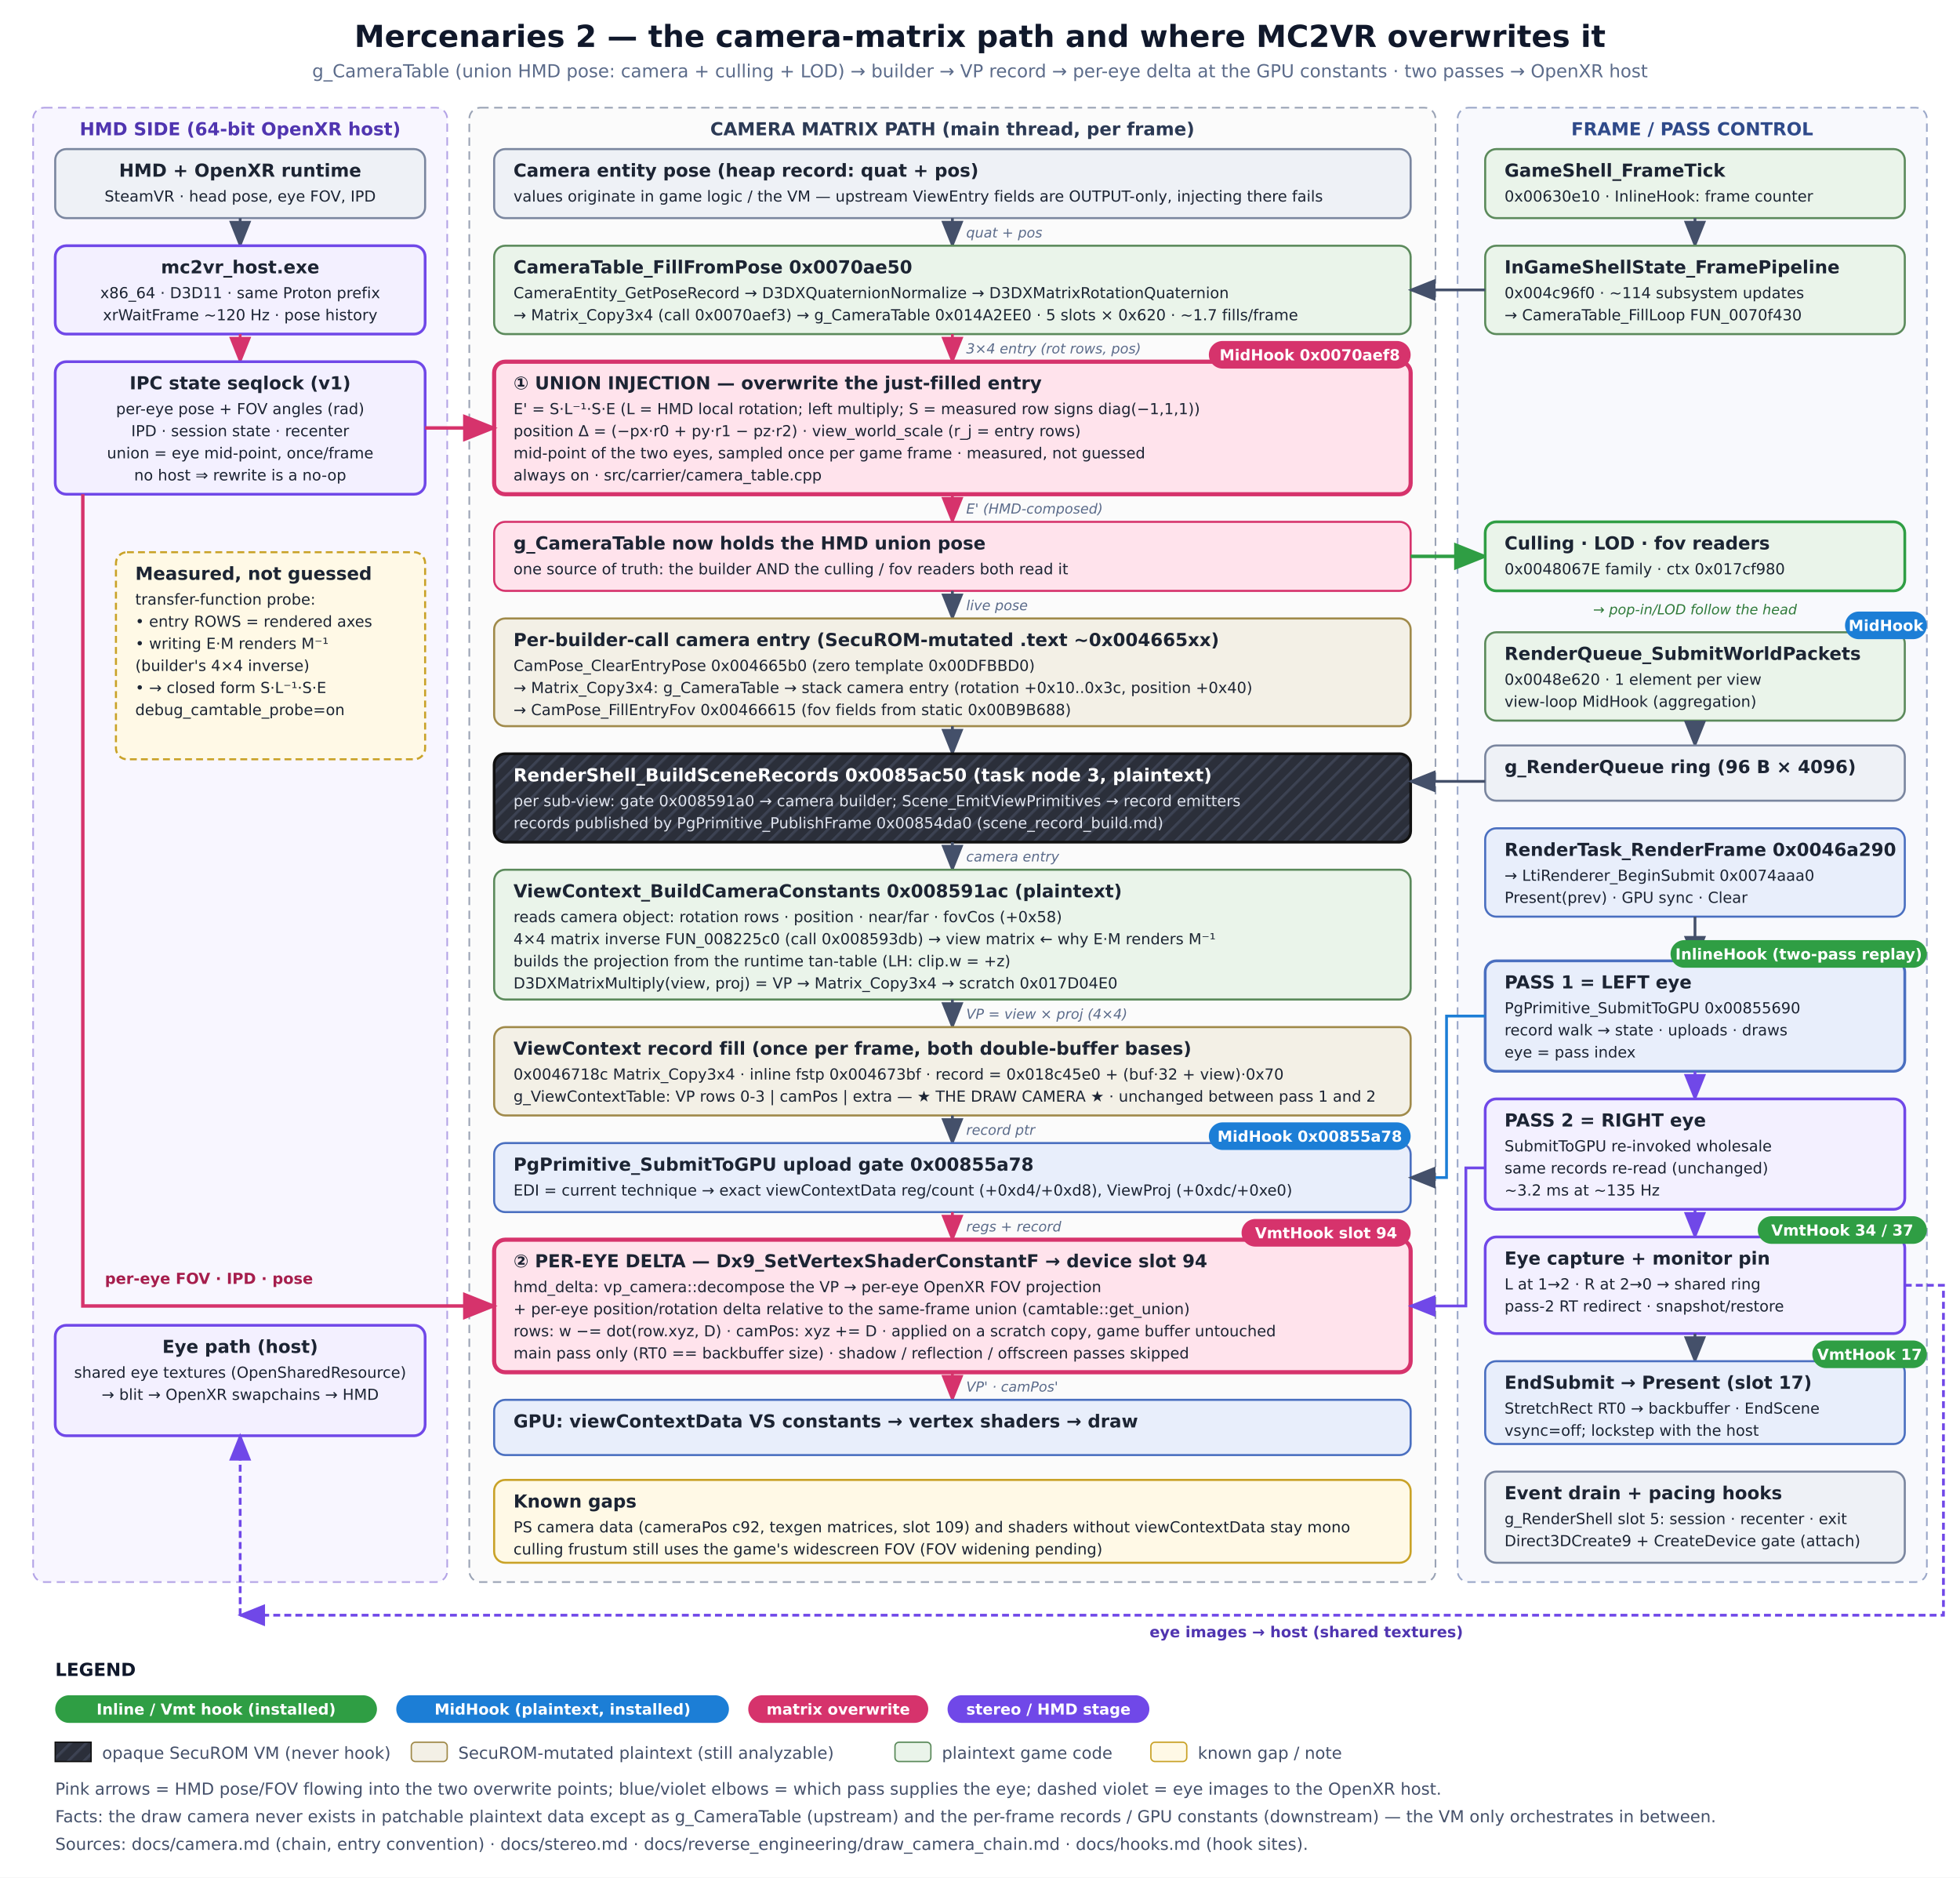
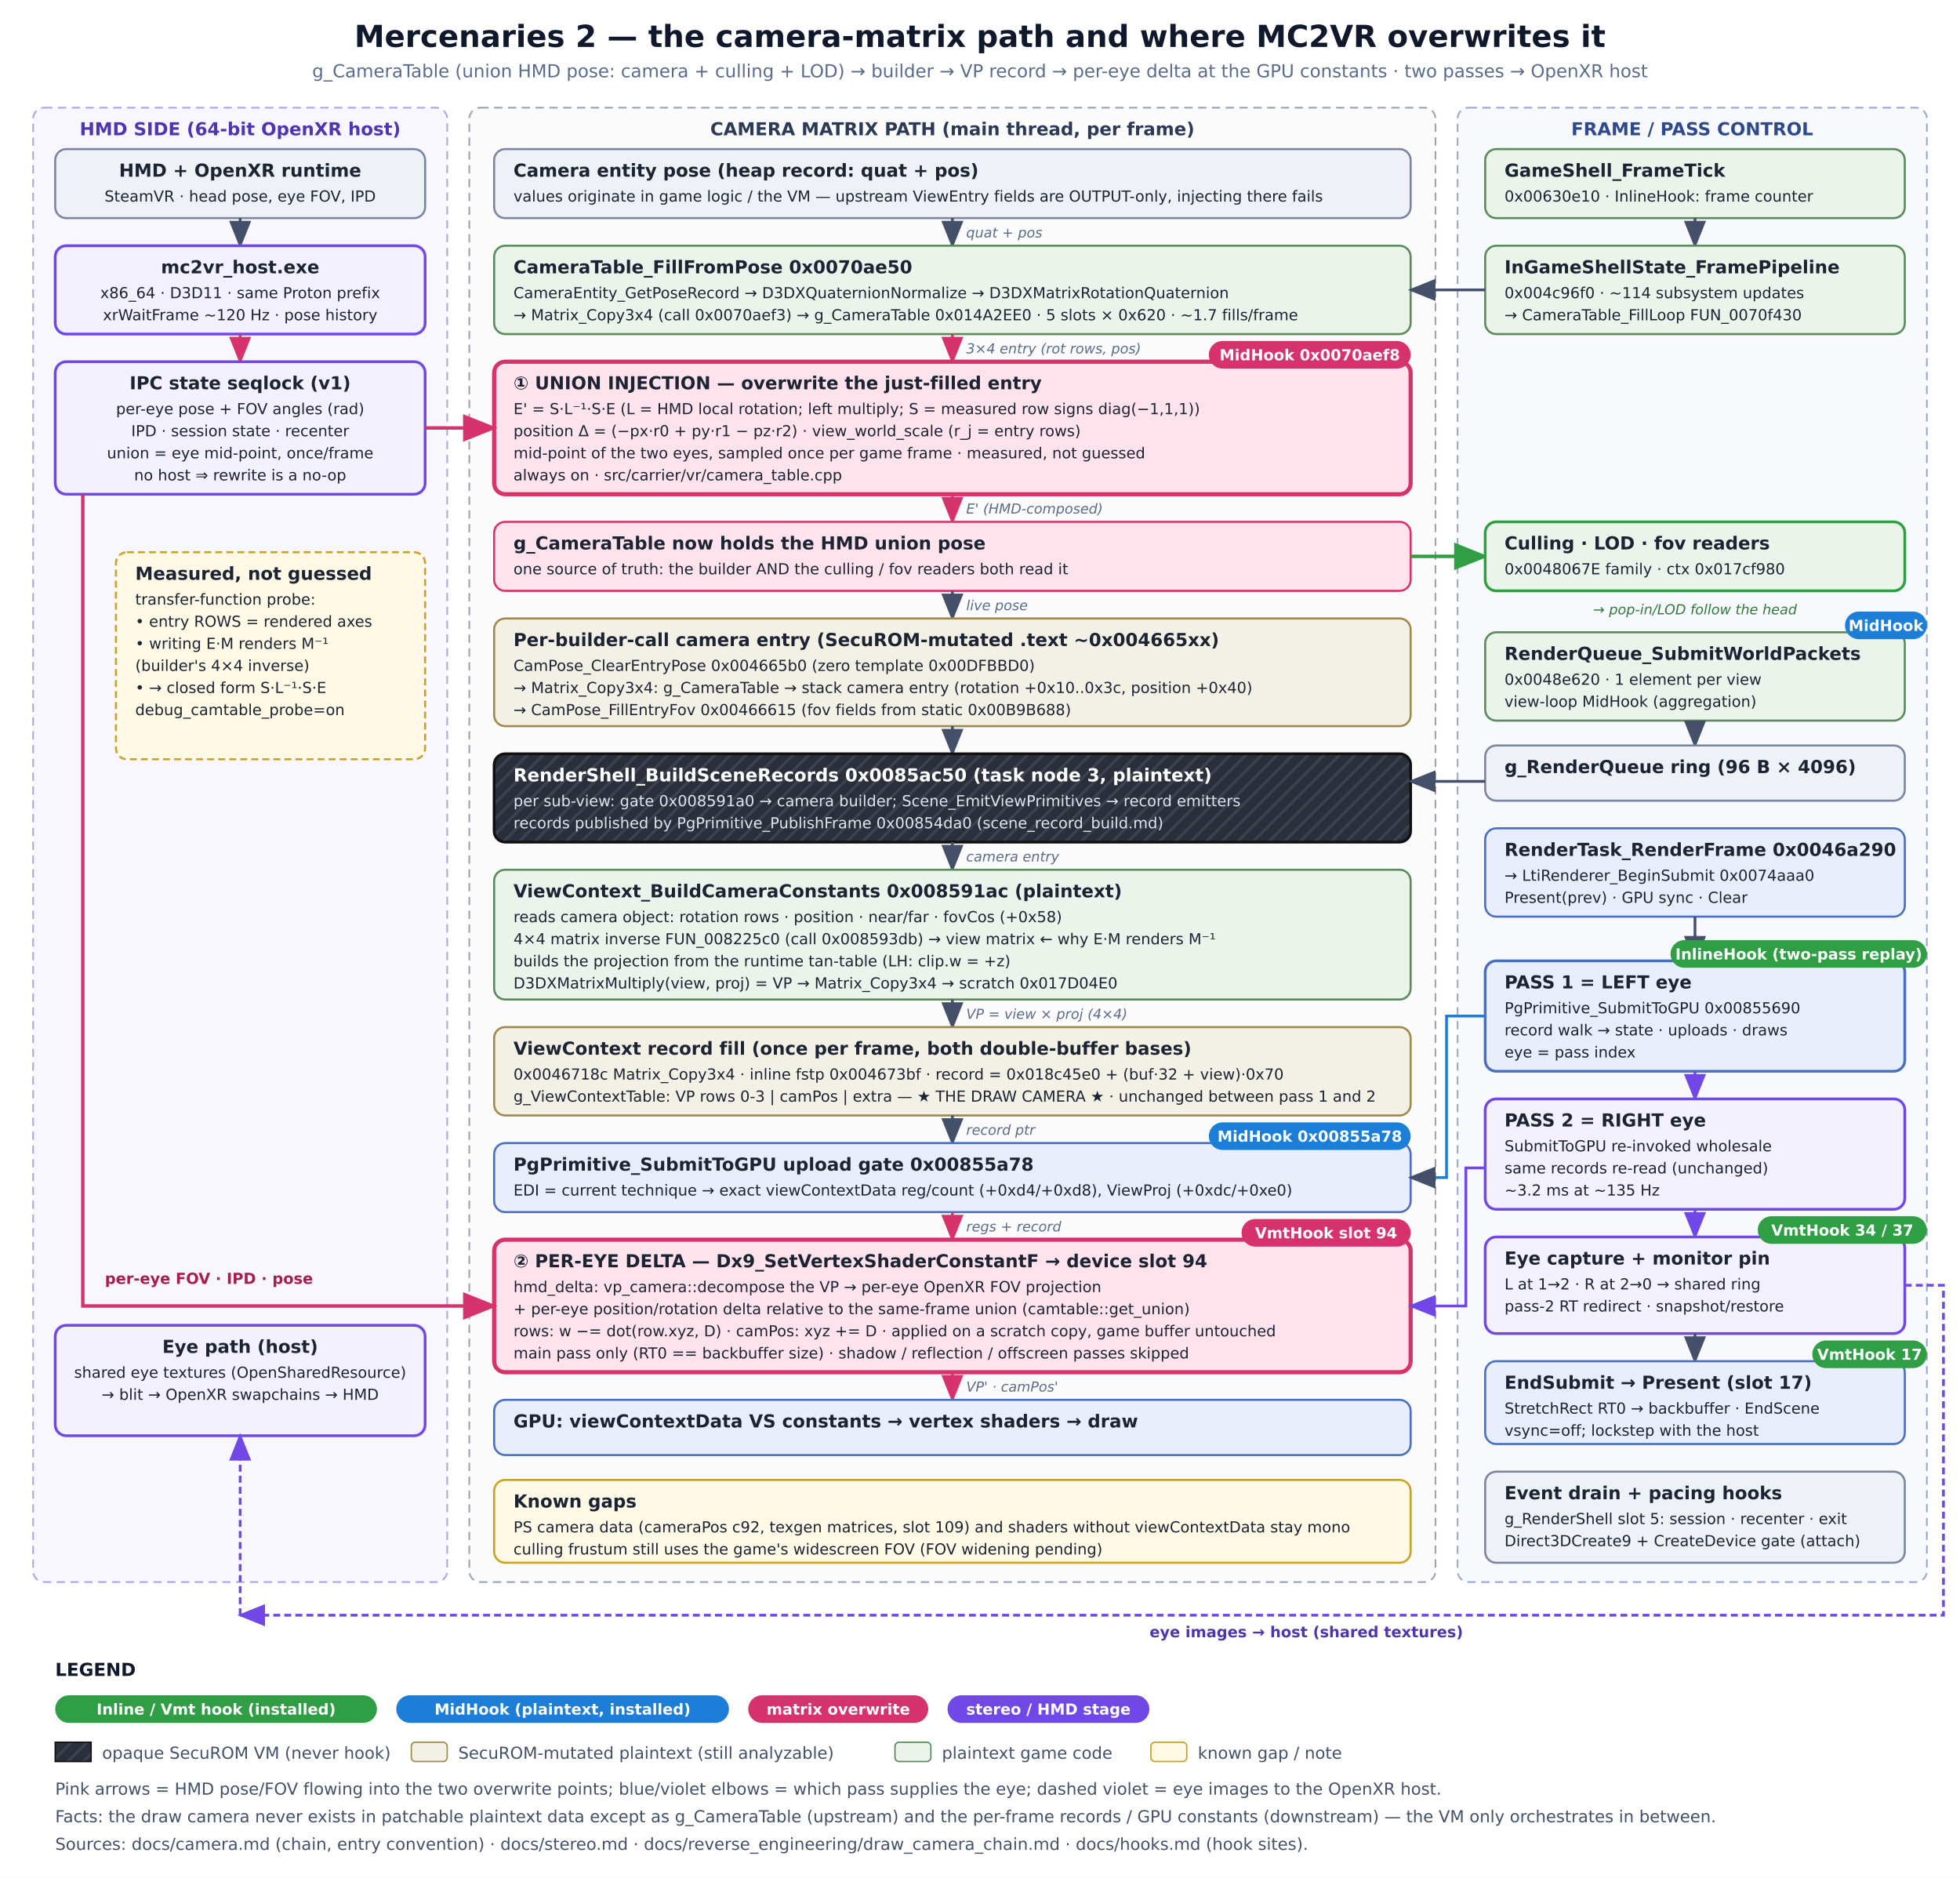
<svg xmlns="http://www.w3.org/2000/svg" width="1420" height="1360" viewBox="0 0 1420 1360" font-family="DejaVu Sans, Verdana, sans-serif">
  <defs>
    <marker id="a" markerWidth="10" markerHeight="8" refX="9" refY="4" orient="auto">
      <path d="M0,0 L10,4 L0,8 z" fill="#44506a" />
    </marker>
    <marker id="r" markerWidth="10" markerHeight="8" refX="9" refY="4" orient="auto">
      <path d="M0,0 L10,4 L0,8 z" fill="#d6336c" />
    </marker>
    <marker id="g" markerWidth="10" markerHeight="8" refX="9" refY="4" orient="auto">
      <path d="M0,0 L10,4 L0,8 z" fill="#2f9e44" />
    </marker>
    <marker id="v" markerWidth="10" markerHeight="8" refX="9" refY="4" orient="auto">
      <path d="M0,0 L10,4 L0,8 z" fill="#7048e8" />
    </marker>
    <pattern id="hatch" width="8" height="8" patternUnits="userSpaceOnUse" patternTransform="rotate(45)">
      <rect width="8" height="8" fill="#2b2f3a" />
      <line x1="0" y1="0" x2="0" y2="8" stroke="#3c4252" stroke-width="4" />
    </pattern>
  </defs>
  <rect width="1420" height="1360" fill="#ffffff" />
  <text x="710" y="34" text-anchor="middle" font-size="22" font-weight="bold" fill="#10182b">Mercenaries 2 — the camera-matrix path and where MC2VR overwrites it</text>
  <text x="710" y="56" text-anchor="middle" font-size="13" font-weight="normal" fill="#5b6b8a">g_CameraTable (union HMD pose: camera + culling + LOD) → builder → VP record → per-eye delta at the GPU constants · two passes → OpenXR host</text>
  <rect x="24" y="78" width="300" height="1068" rx="8" fill="#f8f6ff" stroke="#b3a3e6" stroke-width="1.2" stroke-dasharray="6 4" />
  <text x="174.0" y="98" text-anchor="middle" font-size="13" font-weight="bold" fill="#5035b0">HMD SIDE  (64-bit OpenXR host)</text>
  <rect x="340" y="78" width="700" height="1068" rx="8" fill="#fbfbfb" stroke="#9aa3b5" stroke-width="1.2" stroke-dasharray="6 4" />
  <text x="690.0" y="98" text-anchor="middle" font-size="13" font-weight="bold" fill="#2c3a55">CAMERA MATRIX PATH  (main thread, per frame)</text>
  <rect x="1056" y="78" width="340" height="1068" rx="8" fill="#f8f9fd" stroke="#9ba8c9" stroke-width="1.2" stroke-dasharray="6 4" />
  <text x="1226.0" y="98" text-anchor="middle" font-size="13" font-weight="bold" fill="#2f4a8a">FRAME / PASS CONTROL</text>
  <rect x="358" y="108" width="664" height="50" rx="8" fill="#eef1f6" stroke="#7a869f" stroke-width="1.5" />
  <text x="372" y="128" text-anchor="start" font-size="13" font-weight="bold" fill="#1c2433">Camera entity pose  (heap record: quat + pos)</text>
  <text x="372" y="146" text-anchor="start" font-size="11" font-weight="normal" fill="#1c2433">values originate in game logic / the VM — upstream ViewEntry fields are OUTPUT-only, injecting there fails</text>
  <polyline points="690.0,158 690.0,178" fill="none" stroke="#44506a" stroke-width="2" marker-end="url(#a)" />
  <text x="700.0" y="172" text-anchor="start" font-size="10" font-weight="normal" fill="#5b6b8a" font-style="italic">quat + pos</text>
  <rect x="358" y="178" width="664" height="64" rx="8" fill="#eaf4ea" stroke="#5b8a5b" stroke-width="1.5" />
  <text x="372" y="198" text-anchor="start" font-size="13" font-weight="bold" fill="#1c2433">CameraTable_FillFromPose   0x0070ae50</text>
  <text x="372" y="216" text-anchor="start" font-size="11" font-weight="normal" fill="#1c2433">CameraEntity_GetPoseRecord → D3DXQuaternionNormalize → D3DXMatrixRotationQuaternion</text>
  <text x="372" y="232" text-anchor="start" font-size="11" font-weight="normal" fill="#1c2433">→ Matrix_Copy3x4 (call 0x0070aef3) → g_CameraTable 0x014A2EE0 · 5 slots × 0x620 · ~1.7 fills/frame</text>
  <polyline points="690.0,242 690.0,262" fill="none" stroke="#d6336c" stroke-width="2" marker-end="url(#r)" />
  <text x="700.0" y="256" text-anchor="start" font-size="10" font-weight="normal" fill="#5b6b8a" font-style="italic">3×4 entry (rot rows, pos)</text>
  <rect x="358" y="262" width="664" height="96" rx="8" fill="#ffe3ec" stroke="#d6336c" stroke-width="3" />
  <text x="372" y="282" text-anchor="start" font-size="13" font-weight="bold" fill="#1c2433">① UNION INJECTION — overwrite the just-filled entry</text>
  <text x="372" y="300" text-anchor="start" font-size="11" font-weight="normal" fill="#1c2433">E' = S·L⁻¹·S·E   (L = HMD local rotation; left multiply; S = measured row signs diag(−1,1,1))</text>
  <text x="372" y="316" text-anchor="start" font-size="11" font-weight="normal" fill="#1c2433">position Δ = (−px·r0 + py·r1 − pz·r2) · view_world_scale   (r_j = entry rows)</text>
  <text x="372" y="332" text-anchor="start" font-size="11" font-weight="normal" fill="#1c2433">mid-point of the two eyes, sampled once per game frame · measured, not guessed</text>
-   <text x="372" y="348" text-anchor="start" font-size="11" font-weight="normal" fill="#1c2433">always on · src/carrier/camera_table.cpp</text>
+   <text x="372" y="348" text-anchor="start" font-size="11" font-weight="normal" fill="#1c2433">always on · src/carrier/vr/camera_table.cpp</text>
  <rect x="875.8" y="247" width="146.2" height="20" rx="10" fill="#d6336c" />
  <text x="948.9" y="261" text-anchor="middle" font-size="11" font-weight="bold" fill="#fff">MidHook 0x0070aef8</text>
  <polyline points="690.0,358 690.0,378" fill="none" stroke="#d6336c" stroke-width="2" marker-end="url(#r)" />
  <text x="700.0" y="372" text-anchor="start" font-size="10" font-weight="normal" fill="#5b6b8a" font-style="italic">E' (HMD-composed)</text>
  <rect x="358" y="378" width="664" height="50" rx="8" fill="#ffe3ec" stroke="#d6336c" stroke-width="1.5" />
  <text x="372" y="398" text-anchor="start" font-size="13" font-weight="bold" fill="#1c2433">g_CameraTable now holds the HMD union pose</text>
  <text x="372" y="416" text-anchor="start" font-size="11" font-weight="normal" fill="#1c2433">one source of truth: the builder AND the culling / fov readers both read it</text>
  <polyline points="1022,403 1076,403" fill="none" stroke="#2f9e44" stroke-width="2.5" marker-end="url(#g)" />
  <polyline points="690.0,428 690.0,448" fill="none" stroke="#44506a" stroke-width="2" marker-end="url(#a)" />
  <text x="700.0" y="442" text-anchor="start" font-size="10" font-weight="normal" fill="#5b6b8a" font-style="italic">live pose</text>
  <rect x="358" y="448" width="664" height="78" rx="8" fill="#f3f0e6" stroke="#a08a4a" stroke-width="1.5" />
  <text x="372" y="468" text-anchor="start" font-size="13" font-weight="bold" fill="#1c2433">Per-builder-call camera entry   (SecuROM-mutated .text ~0x004665xx)</text>
  <text x="372" y="486" text-anchor="start" font-size="11" font-weight="normal" fill="#1c2433">CamPose_ClearEntryPose 0x004665b0 (zero template 0x00DFBBD0)</text>
  <text x="372" y="502" text-anchor="start" font-size="11" font-weight="normal" fill="#1c2433">→ Matrix_Copy3x4: g_CameraTable → stack camera entry (rotation +0x10..0x3c, position +0x40)</text>
  <text x="372" y="518" text-anchor="start" font-size="11" font-weight="normal" fill="#1c2433">→ CamPose_FillEntryFov 0x00466615 (fov fields from static 0x00B9B688)</text>
  <polyline points="690.0,526 690.0,546" fill="none" stroke="#44506a" stroke-width="2" marker-end="url(#a)" />
  <rect x="358" y="546" width="664" height="64" rx="8" fill="url(#hatch)" stroke="#111" stroke-width="2" />
  <text x="372" y="566" text-anchor="start" font-size="13" font-weight="bold" fill="#fff">RenderShell_BuildSceneRecords 0x0085ac50  (task node 3, plaintext)</text>
  <text x="372" y="584" text-anchor="start" font-size="11" font-weight="normal" fill="#e0e4ee">per sub-view: gate 0x008591a0 → camera builder; Scene_EmitViewPrimitives → record emitters</text>
  <text x="372" y="600" text-anchor="start" font-size="11" font-weight="normal" fill="#e0e4ee">records published by PgPrimitive_PublishFrame 0x00854da0 (scene_record_build.md)</text>
  <polyline points="690.0,610 690.0,630" fill="none" stroke="#44506a" stroke-width="2" marker-end="url(#a)" />
  <text x="700.0" y="624" text-anchor="start" font-size="10" font-weight="normal" fill="#5b6b8a" font-style="italic">camera entry</text>
  <rect x="358" y="630" width="664" height="94" rx="8" fill="#eaf4ea" stroke="#5b8a5b" stroke-width="1.5" />
  <text x="372" y="650" text-anchor="start" font-size="13" font-weight="bold" fill="#1c2433">ViewContext_BuildCameraConstants   0x008591ac   (plaintext)</text>
  <text x="372" y="668" text-anchor="start" font-size="11" font-weight="normal" fill="#1c2433">reads camera object: rotation rows · position · near/far · fovCos (+0x58)</text>
  <text x="372" y="684" text-anchor="start" font-size="11" font-weight="normal" fill="#1c2433">4×4 matrix inverse FUN_008225c0 (call 0x008593db) → view matrix  ← why E·M renders M⁻¹</text>
  <text x="372" y="700" text-anchor="start" font-size="11" font-weight="normal" fill="#1c2433">builds the projection from the runtime tan-table (LH: clip.w = +z)</text>
  <text x="372" y="716" text-anchor="start" font-size="11" font-weight="normal" fill="#1c2433">D3DXMatrixMultiply(view, proj) = VP → Matrix_Copy3x4 → scratch 0x017D04E0</text>
  <polyline points="690.0,724 690.0,744" fill="none" stroke="#44506a" stroke-width="2" marker-end="url(#a)" />
  <text x="700.0" y="738" text-anchor="start" font-size="10" font-weight="normal" fill="#5b6b8a" font-style="italic">VP = view × proj (4×4)</text>
  <rect x="358" y="744" width="664" height="64" rx="8" fill="#f3f0e6" stroke="#a08a4a" stroke-width="1.5" />
  <text x="372" y="764" text-anchor="start" font-size="13" font-weight="bold" fill="#1c2433">ViewContext record fill   (once per frame, both double-buffer bases)</text>
  <text x="372" y="782" text-anchor="start" font-size="11" font-weight="normal" fill="#1c2433">0x0046718c Matrix_Copy3x4 · inline fstp 0x004673bf · record = 0x018c45e0 + (buf·32 + view)·0x70</text>
  <text x="372" y="798" text-anchor="start" font-size="11" font-weight="normal" fill="#1c2433">g_ViewContextTable: VP rows 0-3 | camPos | extra — ★ THE DRAW CAMERA ★ · unchanged between pass 1 and 2</text>
  <polyline points="690.0,808 690.0,828" fill="none" stroke="#44506a" stroke-width="2" marker-end="url(#a)" />
  <text x="700.0" y="822" text-anchor="start" font-size="10" font-weight="normal" fill="#5b6b8a" font-style="italic">record ptr</text>
  <rect x="358" y="828" width="664" height="50" rx="8" fill="#e8eefb" stroke="#4a6fc0" stroke-width="1.5" />
  <text x="372" y="848" text-anchor="start" font-size="13" font-weight="bold" fill="#1c2433">PgPrimitive_SubmitToGPU upload gate   0x00855a78</text>
  <text x="372" y="866" text-anchor="start" font-size="11" font-weight="normal" fill="#1c2433">EDI = current technique → exact viewContextData reg/count (+0xd4/+0xd8), ViewProj (+0xdc/+0xe0)</text>
  <rect x="875.8" y="813" width="146.2" height="20" rx="10" fill="#1c7ed6" />
  <text x="948.9" y="827" text-anchor="middle" font-size="11" font-weight="bold" fill="#fff">MidHook 0x00855a78</text>
  <polyline points="690.0,878 690.0,898" fill="none" stroke="#d6336c" stroke-width="2" marker-end="url(#r)" />
  <text x="700.0" y="892" text-anchor="start" font-size="10" font-weight="normal" fill="#5b6b8a" font-style="italic">regs + record</text>
  <rect x="358" y="898" width="664" height="96" rx="8" fill="#ffe3ec" stroke="#d6336c" stroke-width="3" />
  <text x="372" y="918" text-anchor="start" font-size="13" font-weight="bold" fill="#1c2433">② PER-EYE DELTA — Dx9_SetVertexShaderConstantF → device slot 94</text>
  <text x="372" y="936" text-anchor="start" font-size="11" font-weight="normal" fill="#1c2433">hmd_delta: vp_camera::decompose the VP → per-eye OpenXR FOV projection</text>
  <text x="372" y="952" text-anchor="start" font-size="11" font-weight="normal" fill="#1c2433">+ per-eye position/rotation delta relative to the same-frame union (camtable::get_union)</text>
  <text x="372" y="968" text-anchor="start" font-size="11" font-weight="normal" fill="#1c2433">rows: w −= dot(row.xyz, D) · camPos: xyz += D · applied on a scratch copy, game buffer untouched</text>
  <text x="372" y="984" text-anchor="start" font-size="11" font-weight="normal" fill="#1c2433">main pass only (RT0 == backbuffer size) · shadow / reflection / offscreen passes skipped</text>
  <rect x="899.5" y="883" width="122.5" height="20" rx="10" fill="#d6336c" />
  <text x="960.75" y="897" text-anchor="middle" font-size="11" font-weight="bold" fill="#fff">VmtHook slot 94</text>
  <polyline points="690.0,994 690.0,1014" fill="none" stroke="#d6336c" stroke-width="2" marker-end="url(#r)" />
  <text x="700.0" y="1008" text-anchor="start" font-size="10" font-weight="normal" fill="#5b6b8a" font-style="italic">VP' · camPos'</text>
  <rect x="358" y="1014" width="664" height="40" rx="8" fill="#e8eefb" stroke="#4a6fc0" stroke-width="1.5" />
  <text x="372" y="1034" text-anchor="start" font-size="13" font-weight="bold" fill="#1c2433">GPU: viewContextData VS constants → vertex shaders → draw</text>
  <rect x="358" y="1072" width="664" height="60" rx="8" fill="#fff9e6" stroke="#c9a227" stroke-width="1.5" />
  <text x="372" y="1092" text-anchor="start" font-size="13" font-weight="bold" fill="#1c2433">Known gaps</text>
  <text x="372" y="1110" text-anchor="start" font-size="11" font-weight="normal" fill="#1c2433">PS camera data (cameraPos c92, texgen matrices, slot 109) and shaders without viewContextData stay mono</text>
  <text x="372" y="1126" text-anchor="start" font-size="11" font-weight="normal" fill="#1c2433">culling frustum still uses the game's widescreen FOV (FOV widening pending)</text>
  <rect x="40" y="108" width="268" height="50" rx="8" fill="#eef1f6" stroke="#7a869f" stroke-width="1.5" />
  <text x="174.0" y="128" text-anchor="middle" font-size="13" font-weight="bold" fill="#1c2433">HMD + OpenXR runtime</text>
  <text x="174.0" y="146" text-anchor="middle" font-size="11" font-weight="normal" fill="#1c2433">SteamVR · head pose, eye FOV, IPD</text>
  <polyline points="174.0,158 174.0,178" fill="none" stroke="#44506a" stroke-width="2" marker-end="url(#a)" />
  <rect x="40" y="178" width="268" height="64" rx="8" fill="#f3f0ff" stroke="#7048e8" stroke-width="2" />
  <text x="174.0" y="198" text-anchor="middle" font-size="13" font-weight="bold" fill="#1c2433">mc2vr_host.exe</text>
  <text x="174.0" y="216" text-anchor="middle" font-size="11" font-weight="normal" fill="#1c2433">x86_64 · D3D11 · same Proton prefix</text>
  <text x="174.0" y="232" text-anchor="middle" font-size="11" font-weight="normal" fill="#1c2433">xrWaitFrame ~120 Hz · pose history</text>
  <polyline points="174.0,242 174.0,262" fill="none" stroke="#d6336c" stroke-width="2" marker-end="url(#r)" />
  <rect x="40" y="262" width="268" height="96" rx="8" fill="#f3f0ff" stroke="#7048e8" stroke-width="2" />
  <text x="174.0" y="282" text-anchor="middle" font-size="13" font-weight="bold" fill="#1c2433">IPC state seqlock (v1)</text>
  <text x="174.0" y="300" text-anchor="middle" font-size="11" font-weight="normal" fill="#1c2433">per-eye pose + FOV angles (rad)</text>
  <text x="174.0" y="316" text-anchor="middle" font-size="11" font-weight="normal" fill="#1c2433">IPD · session state · recenter</text>
  <text x="174.0" y="332" text-anchor="middle" font-size="11" font-weight="normal" fill="#1c2433">union = eye mid-point, once/frame</text>
  <text x="174.0" y="348" text-anchor="middle" font-size="11" font-weight="normal" fill="#1c2433">no host ⇒ rewrite is a no-op</text>
  <polyline points="308,310 358,310" fill="none" stroke="#d6336c" stroke-width="2.5" marker-end="url(#r)" />
  <polyline points="60,358 60,946 358,946" fill="none" stroke="#d6336c" stroke-width="2.5" marker-end="url(#r)" />
  <text x="76" y="930" text-anchor="start" font-size="11" font-weight="bold" fill="#a61e4d">per-eye FOV · IPD · pose</text>
  <rect x="84" y="400" width="224" height="150" rx="8" fill="#fff9e6" stroke="#c9a227" stroke-width="1.5" stroke-dasharray="5 3" />
  <text x="98" y="420" text-anchor="start" font-size="13" font-weight="bold" fill="#1c2433">Measured, not guessed</text>
  <text x="98" y="438" text-anchor="start" font-size="11" font-weight="normal" fill="#1c2433">transfer-function probe:</text>
  <text x="98" y="454" text-anchor="start" font-size="11" font-weight="normal" fill="#1c2433">• entry ROWS = rendered axes</text>
  <text x="98" y="470" text-anchor="start" font-size="11" font-weight="normal" fill="#1c2433">• writing E·M renders M⁻¹</text>
  <text x="98" y="486" text-anchor="start" font-size="11" font-weight="normal" fill="#1c2433">  (builder's 4×4 inverse)</text>
  <text x="98" y="502" text-anchor="start" font-size="11" font-weight="normal" fill="#1c2433">• → closed form S·L⁻¹·S·E</text>
  <text x="98" y="518" text-anchor="start" font-size="11" font-weight="normal" fill="#1c2433">debug_camtable_probe=on</text>
  <rect x="40" y="960" width="268" height="80" rx="8" fill="#f3f0ff" stroke="#7048e8" stroke-width="2" />
  <text x="174.0" y="980" text-anchor="middle" font-size="13" font-weight="bold" fill="#1c2433">Eye path (host)</text>
  <text x="174.0" y="998" text-anchor="middle" font-size="11" font-weight="normal" fill="#1c2433">shared eye textures (OpenSharedResource)</text>
  <text x="174.0" y="1014" text-anchor="middle" font-size="11" font-weight="normal" fill="#1c2433">→ blit → OpenXR swapchains → HMD</text>
  <polyline points="174.0,1170 174.0,1040" fill="none" stroke="#7048e8" stroke-width="2" stroke-dasharray="5 3" marker-end="url(#v)" />
  <rect x="1076" y="108" width="304" height="50" rx="8" fill="#eaf4ea" stroke="#5b8a5b" stroke-width="1.5" />
  <text x="1090" y="128" text-anchor="start" font-size="13" font-weight="bold" fill="#1c2433">GameShell_FrameTick</text>
  <text x="1090" y="146" text-anchor="start" font-size="11" font-weight="normal" fill="#1c2433">0x00630e10 · InlineHook: frame counter</text>
  <polyline points="1228.0,158 1228.0,178" fill="none" stroke="#44506a" stroke-width="2" marker-end="url(#a)" />
  <rect x="1076" y="178" width="304" height="64" rx="8" fill="#eaf4ea" stroke="#5b8a5b" stroke-width="1.5" />
  <text x="1090" y="198" text-anchor="start" font-size="13" font-weight="bold" fill="#1c2433">InGameShellState_FramePipeline</text>
  <text x="1090" y="216" text-anchor="start" font-size="11" font-weight="normal" fill="#1c2433">0x004c96f0 · ~114 subsystem updates</text>
  <text x="1090" y="232" text-anchor="start" font-size="11" font-weight="normal" fill="#1c2433">→ CameraTable_FillLoop FUN_0070f430</text>
  <polyline points="1076,210 1022,210" fill="none" stroke="#44506a" stroke-width="2" marker-end="url(#a)" />
  <rect x="1076" y="378" width="304" height="50" rx="8" fill="#eaf4ea" stroke="#2f9e44" stroke-width="2" />
  <text x="1090" y="398" text-anchor="start" font-size="13" font-weight="bold" fill="#1c2433">Culling · LOD · fov readers</text>
  <text x="1090" y="416" text-anchor="start" font-size="11" font-weight="normal" fill="#1c2433">0x0048067E family · ctx 0x017cf980</text>
  <text x="1228.0" y="445" text-anchor="middle" font-size="10" font-weight="normal" fill="#2f7a3a" font-style="italic">→ pop-in/LOD follow the head</text>
  <rect x="1076" y="458" width="304" height="64" rx="8" fill="#eaf4ea" stroke="#5b8a5b" stroke-width="1.5" />
  <text x="1090" y="478" text-anchor="start" font-size="13" font-weight="bold" fill="#1c2433">RenderQueue_SubmitWorldPackets</text>
  <text x="1090" y="496" text-anchor="start" font-size="11" font-weight="normal" fill="#1c2433">0x0048e620 · 1 element per view</text>
  <text x="1090" y="512" text-anchor="start" font-size="11" font-weight="normal" fill="#1c2433">view-loop MidHook (aggregation)</text>
  <rect x="1336.7" y="443" width="59.3" height="20" rx="10" fill="#1c7ed6" />
  <text x="1366.35" y="457" text-anchor="middle" font-size="11" font-weight="bold" fill="#fff">MidHook</text>
  <polyline points="1228.0,522 1228.0,540" fill="none" stroke="#44506a" stroke-width="2" marker-end="url(#a)" />
  <rect x="1076" y="540" width="304" height="40" rx="8" fill="#eef1f6" stroke="#7a869f" stroke-width="1.5" />
  <text x="1090" y="560" text-anchor="start" font-size="13" font-weight="bold" fill="#1c2433">g_RenderQueue ring (96 B × 4096)</text>
  <polyline points="1076,566 1022,566" fill="none" stroke="#44506a" stroke-width="2" marker-end="url(#a)" />
  <rect x="1076" y="600" width="304" height="64" rx="8" fill="#e8eefb" stroke="#4a6fc0" stroke-width="1.5" />
  <text x="1090" y="620" text-anchor="start" font-size="13" font-weight="bold" fill="#1c2433">RenderTask_RenderFrame 0x0046a290</text>
  <text x="1090" y="638" text-anchor="start" font-size="11" font-weight="normal" fill="#1c2433">→ LtiRenderer_BeginSubmit 0x0074aaa0</text>
  <text x="1090" y="654" text-anchor="start" font-size="11" font-weight="normal" fill="#1c2433">Present(prev) · GPU sync · Clear</text>
  <polyline points="1228.0,664 1228.0,696" fill="none" stroke="#44506a" stroke-width="2" marker-end="url(#a)" />
  <rect x="1076" y="696" width="304" height="80" rx="8" fill="#e8eefb" stroke="#4a6fc0" stroke-width="2" />
  <text x="1090" y="716" text-anchor="start" font-size="13" font-weight="bold" fill="#1c2433">PASS 1 = LEFT eye</text>
  <text x="1090" y="734" text-anchor="start" font-size="11" font-weight="normal" fill="#1c2433">PgPrimitive_SubmitToGPU 0x00855690</text>
  <text x="1090" y="750" text-anchor="start" font-size="11" font-weight="normal" fill="#1c2433">record walk → state · uploads · draws</text>
  <text x="1090" y="766" text-anchor="start" font-size="11" font-weight="normal" fill="#1c2433">eye = pass index</text>
  <rect x="1210.3" y="681" width="185.7" height="20" rx="10" fill="#2f9e44" />
  <text x="1303.15" y="695" text-anchor="middle" font-size="11" font-weight="bold" fill="#fff">InlineHook (two-pass replay)</text>
  <polyline points="1076,736 1048,736 1048,853 1022,853" fill="none" stroke="#1c7ed6" stroke-width="2" marker-end="url(#a)" />
  <polyline points="1228.0,776 1228.0,796" fill="none" stroke="#7048e8" stroke-width="2" marker-end="url(#v)" />
  <rect x="1076" y="796" width="304" height="80" rx="8" fill="#f3f0ff" stroke="#7048e8" stroke-width="2" />
  <text x="1090" y="816" text-anchor="start" font-size="13" font-weight="bold" fill="#1c2433">PASS 2 = RIGHT eye</text>
  <text x="1090" y="834" text-anchor="start" font-size="11" font-weight="normal" fill="#1c2433">SubmitToGPU re-invoked wholesale</text>
  <text x="1090" y="850" text-anchor="start" font-size="11" font-weight="normal" fill="#1c2433">same records re-read (unchanged)</text>
  <text x="1090" y="866" text-anchor="start" font-size="11" font-weight="normal" fill="#1c2433">~3.2 ms at ~135 Hz</text>
  <polyline points="1076,846 1062,846 1062,946 1022,946" fill="none" stroke="#7048e8" stroke-width="2" marker-end="url(#v)" />
  <text x="1046" y="1000" text-anchor="start" font-size="10" font-weight="normal" fill="#1c2433" />
  <polyline points="1228.0,876 1228.0,896" fill="none" stroke="#7048e8" stroke-width="2" marker-end="url(#v)" />
  <rect x="1076" y="896" width="304" height="70" rx="8" fill="#f3f0ff" stroke="#7048e8" stroke-width="2" />
  <text x="1090" y="916" text-anchor="start" font-size="13" font-weight="bold" fill="#1c2433">Eye capture + monitor pin</text>
  <text x="1090" y="934" text-anchor="start" font-size="11" font-weight="normal" fill="#1c2433">L at 1→2 · R at 2→0 → shared ring</text>
  <text x="1090" y="950" text-anchor="start" font-size="11" font-weight="normal" fill="#1c2433">pass-2 RT redirect · snapshot/restore</text>
  <rect x="1273.5" y="881" width="122.5" height="20" rx="10" fill="#2f9e44" />
  <text x="1334.75" y="895" text-anchor="middle" font-size="11" font-weight="bold" fill="#fff">VmtHook 34 / 37</text>
  <polyline points="1228.0,966 1228.0,986" fill="none" stroke="#44506a" stroke-width="2" marker-end="url(#a)" />
  <rect x="1076" y="986" width="304" height="60" rx="8" fill="#e8eefb" stroke="#4a6fc0" stroke-width="1.5" />
  <text x="1090" y="1006" text-anchor="start" font-size="13" font-weight="bold" fill="#1c2433">EndSubmit → Present (slot 17)</text>
  <text x="1090" y="1024" text-anchor="start" font-size="11" font-weight="normal" fill="#1c2433">StretchRect RT0 → backbuffer · EndScene</text>
  <text x="1090" y="1040" text-anchor="start" font-size="11" font-weight="normal" fill="#1c2433">vsync=off; lockstep with the host</text>
  <rect x="1313.0" y="971" width="83.0" height="20" rx="10" fill="#2f9e44" />
  <text x="1354.5" y="985" text-anchor="middle" font-size="11" font-weight="bold" fill="#fff">VmtHook 17</text>
  <rect x="1076" y="1066" width="304" height="66" rx="8" fill="#eef1f6" stroke="#7a869f" stroke-width="1.5" />
  <text x="1090" y="1086" text-anchor="start" font-size="13" font-weight="bold" fill="#1c2433">Event drain + pacing hooks</text>
  <text x="1090" y="1104" text-anchor="start" font-size="11" font-weight="normal" fill="#1c2433">g_RenderShell slot 5: session · recenter · exit</text>
  <text x="1090" y="1120" text-anchor="start" font-size="11" font-weight="normal" fill="#1c2433">Direct3DCreate9 + CreateDevice gate (attach)</text>
  <polyline points="1380,931 1408,931 1408,1170 174.0,1170" fill="none" stroke="#7048e8" stroke-width="2" stroke-dasharray="5 3" marker-end="url(#v)" />
  <text x="1060" y="1186" text-anchor="end" font-size="11" font-weight="bold" fill="#5035b0">eye images → host (shared textures)</text>
  <text x="40" y="1214" text-anchor="start" font-size="13" font-weight="bold" fill="#10182b">LEGEND</text>
  <rect x="40" y="1228" width="233.1" height="20" rx="10" fill="#2f9e44" />
  <text x="156.6" y="1242" text-anchor="middle" font-size="11" font-weight="bold" fill="#fff">Inline / Vmt hook (installed)</text>
  <rect x="287.1" y="1228" width="241.0" height="20" rx="10" fill="#1c7ed6" />
  <text x="407.6" y="1242" text-anchor="middle" font-size="11" font-weight="bold" fill="#fff">MidHook (plaintext, installed)</text>
  <rect x="542.1" y="1228" width="130.4" height="20" rx="10" fill="#d6336c" />
  <text x="607.3" y="1242" text-anchor="middle" font-size="11" font-weight="bold" fill="#fff">matrix overwrite</text>
  <rect x="686.5" y="1228" width="146.2" height="20" rx="10" fill="#7048e8" />
  <text x="759.6" y="1242" text-anchor="middle" font-size="11" font-weight="bold" fill="#fff">stereo / HMD stage</text>
  <rect x="40" y="1262" width="26" height="14" fill="url(#hatch)" stroke="#111" />
  <text x="74" y="1274" text-anchor="start" font-size="12" font-weight="normal" fill="#44506a">opaque SecuROM VM (never hook)</text>
  <rect x="298.0" y="1262" width="26" height="14" rx="3" fill="#f3f0e6" stroke="#a08a4a" />
  <text x="332.0" y="1274" text-anchor="start" font-size="12" font-weight="normal" fill="#44506a">SecuROM-mutated plaintext (still analyzable)</text>
  <rect x="648.4" y="1262" width="26" height="14" rx="3" fill="#eaf4ea" stroke="#5b8a5b" />
  <text x="682.4" y="1274" text-anchor="start" font-size="12" font-weight="normal" fill="#44506a">plaintext game code</text>
  <rect x="833.8" y="1262" width="26" height="14" rx="3" fill="#fff9e6" stroke="#c9a227" />
  <text x="867.8" y="1274" text-anchor="start" font-size="12" font-weight="normal" fill="#44506a">known gap / note</text>
  <text x="40" y="1300" text-anchor="start" font-size="12" font-weight="normal" fill="#44506a">Pink arrows = HMD pose/FOV flowing into the two overwrite points; blue/violet elbows = which pass supplies the eye; dashed violet = eye images to the OpenXR host.</text>
  <text x="40" y="1320" text-anchor="start" font-size="12" font-weight="normal" fill="#44506a">Facts: the draw camera never exists in patchable plaintext data except as g_CameraTable (upstream) and the per-frame records / GPU constants (downstream) — the VM only orchestrates in between.</text>
  <text x="40" y="1340" text-anchor="start" font-size="12" font-weight="normal" fill="#44506a">Sources: docs/camera.md (chain, entry convention) · docs/stereo.md · docs/reverse_engineering/draw_camera_chain.md · docs/hooks.md (hook sites).</text>
</svg>
